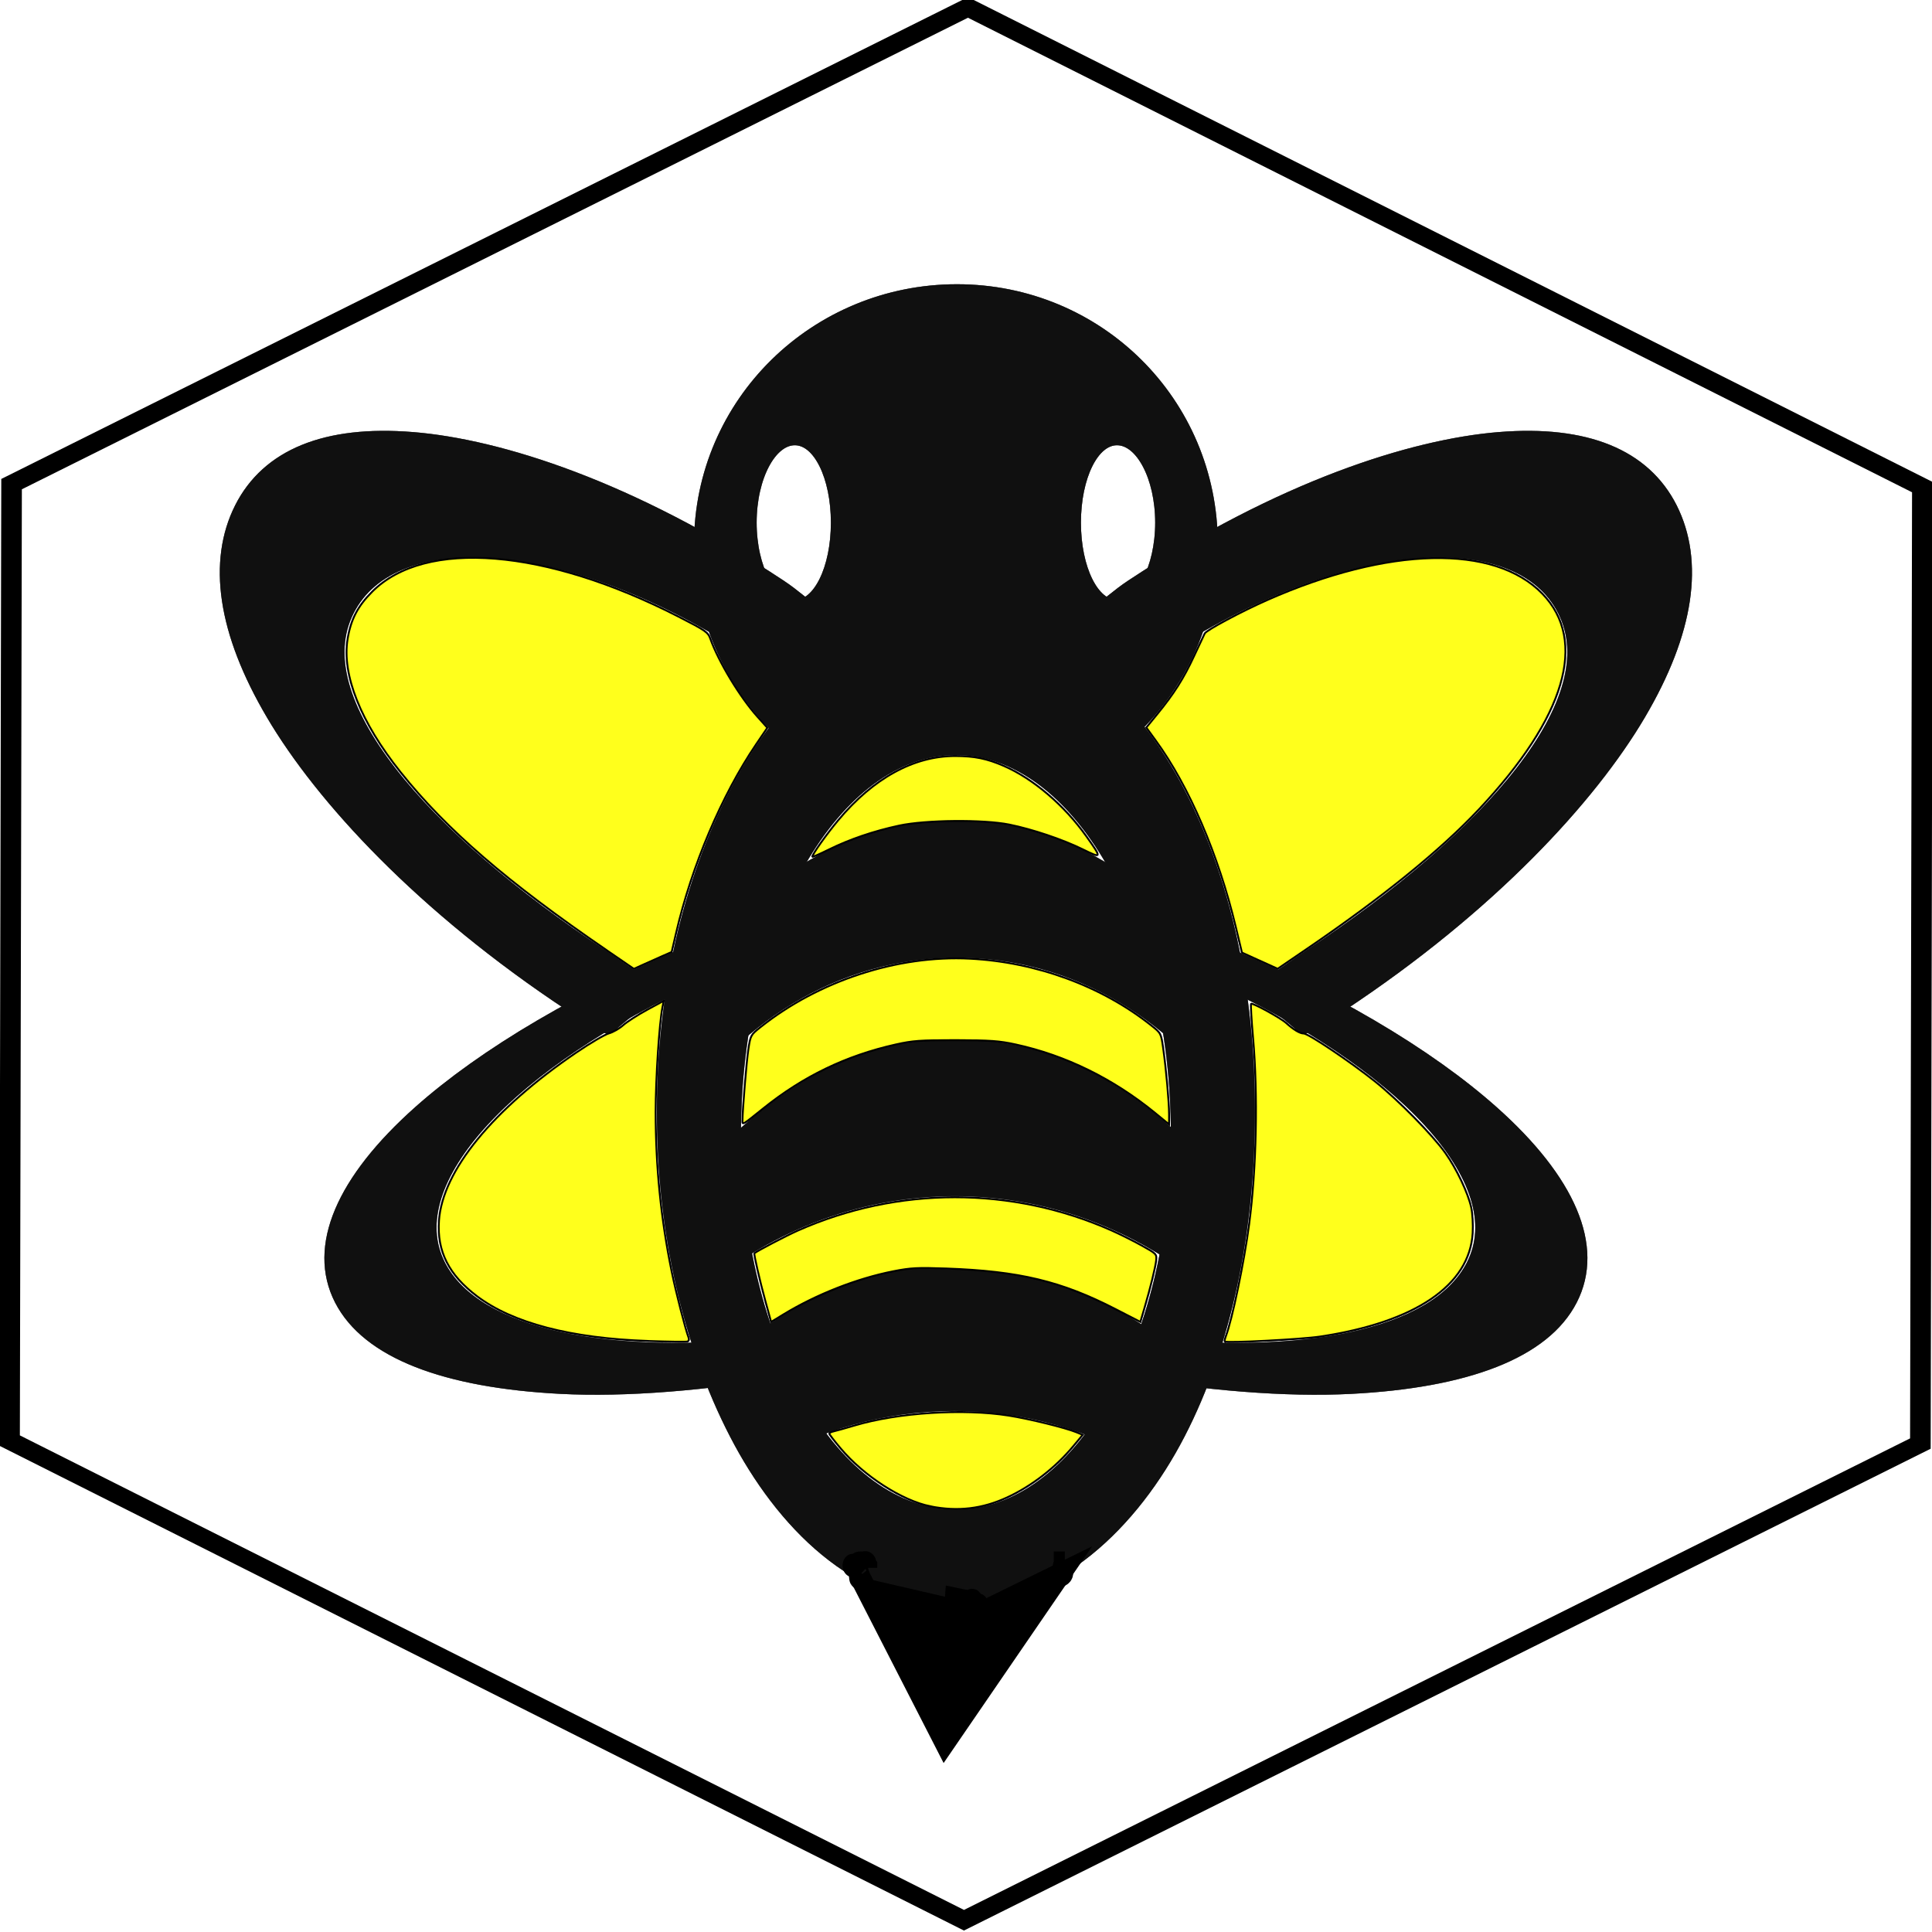
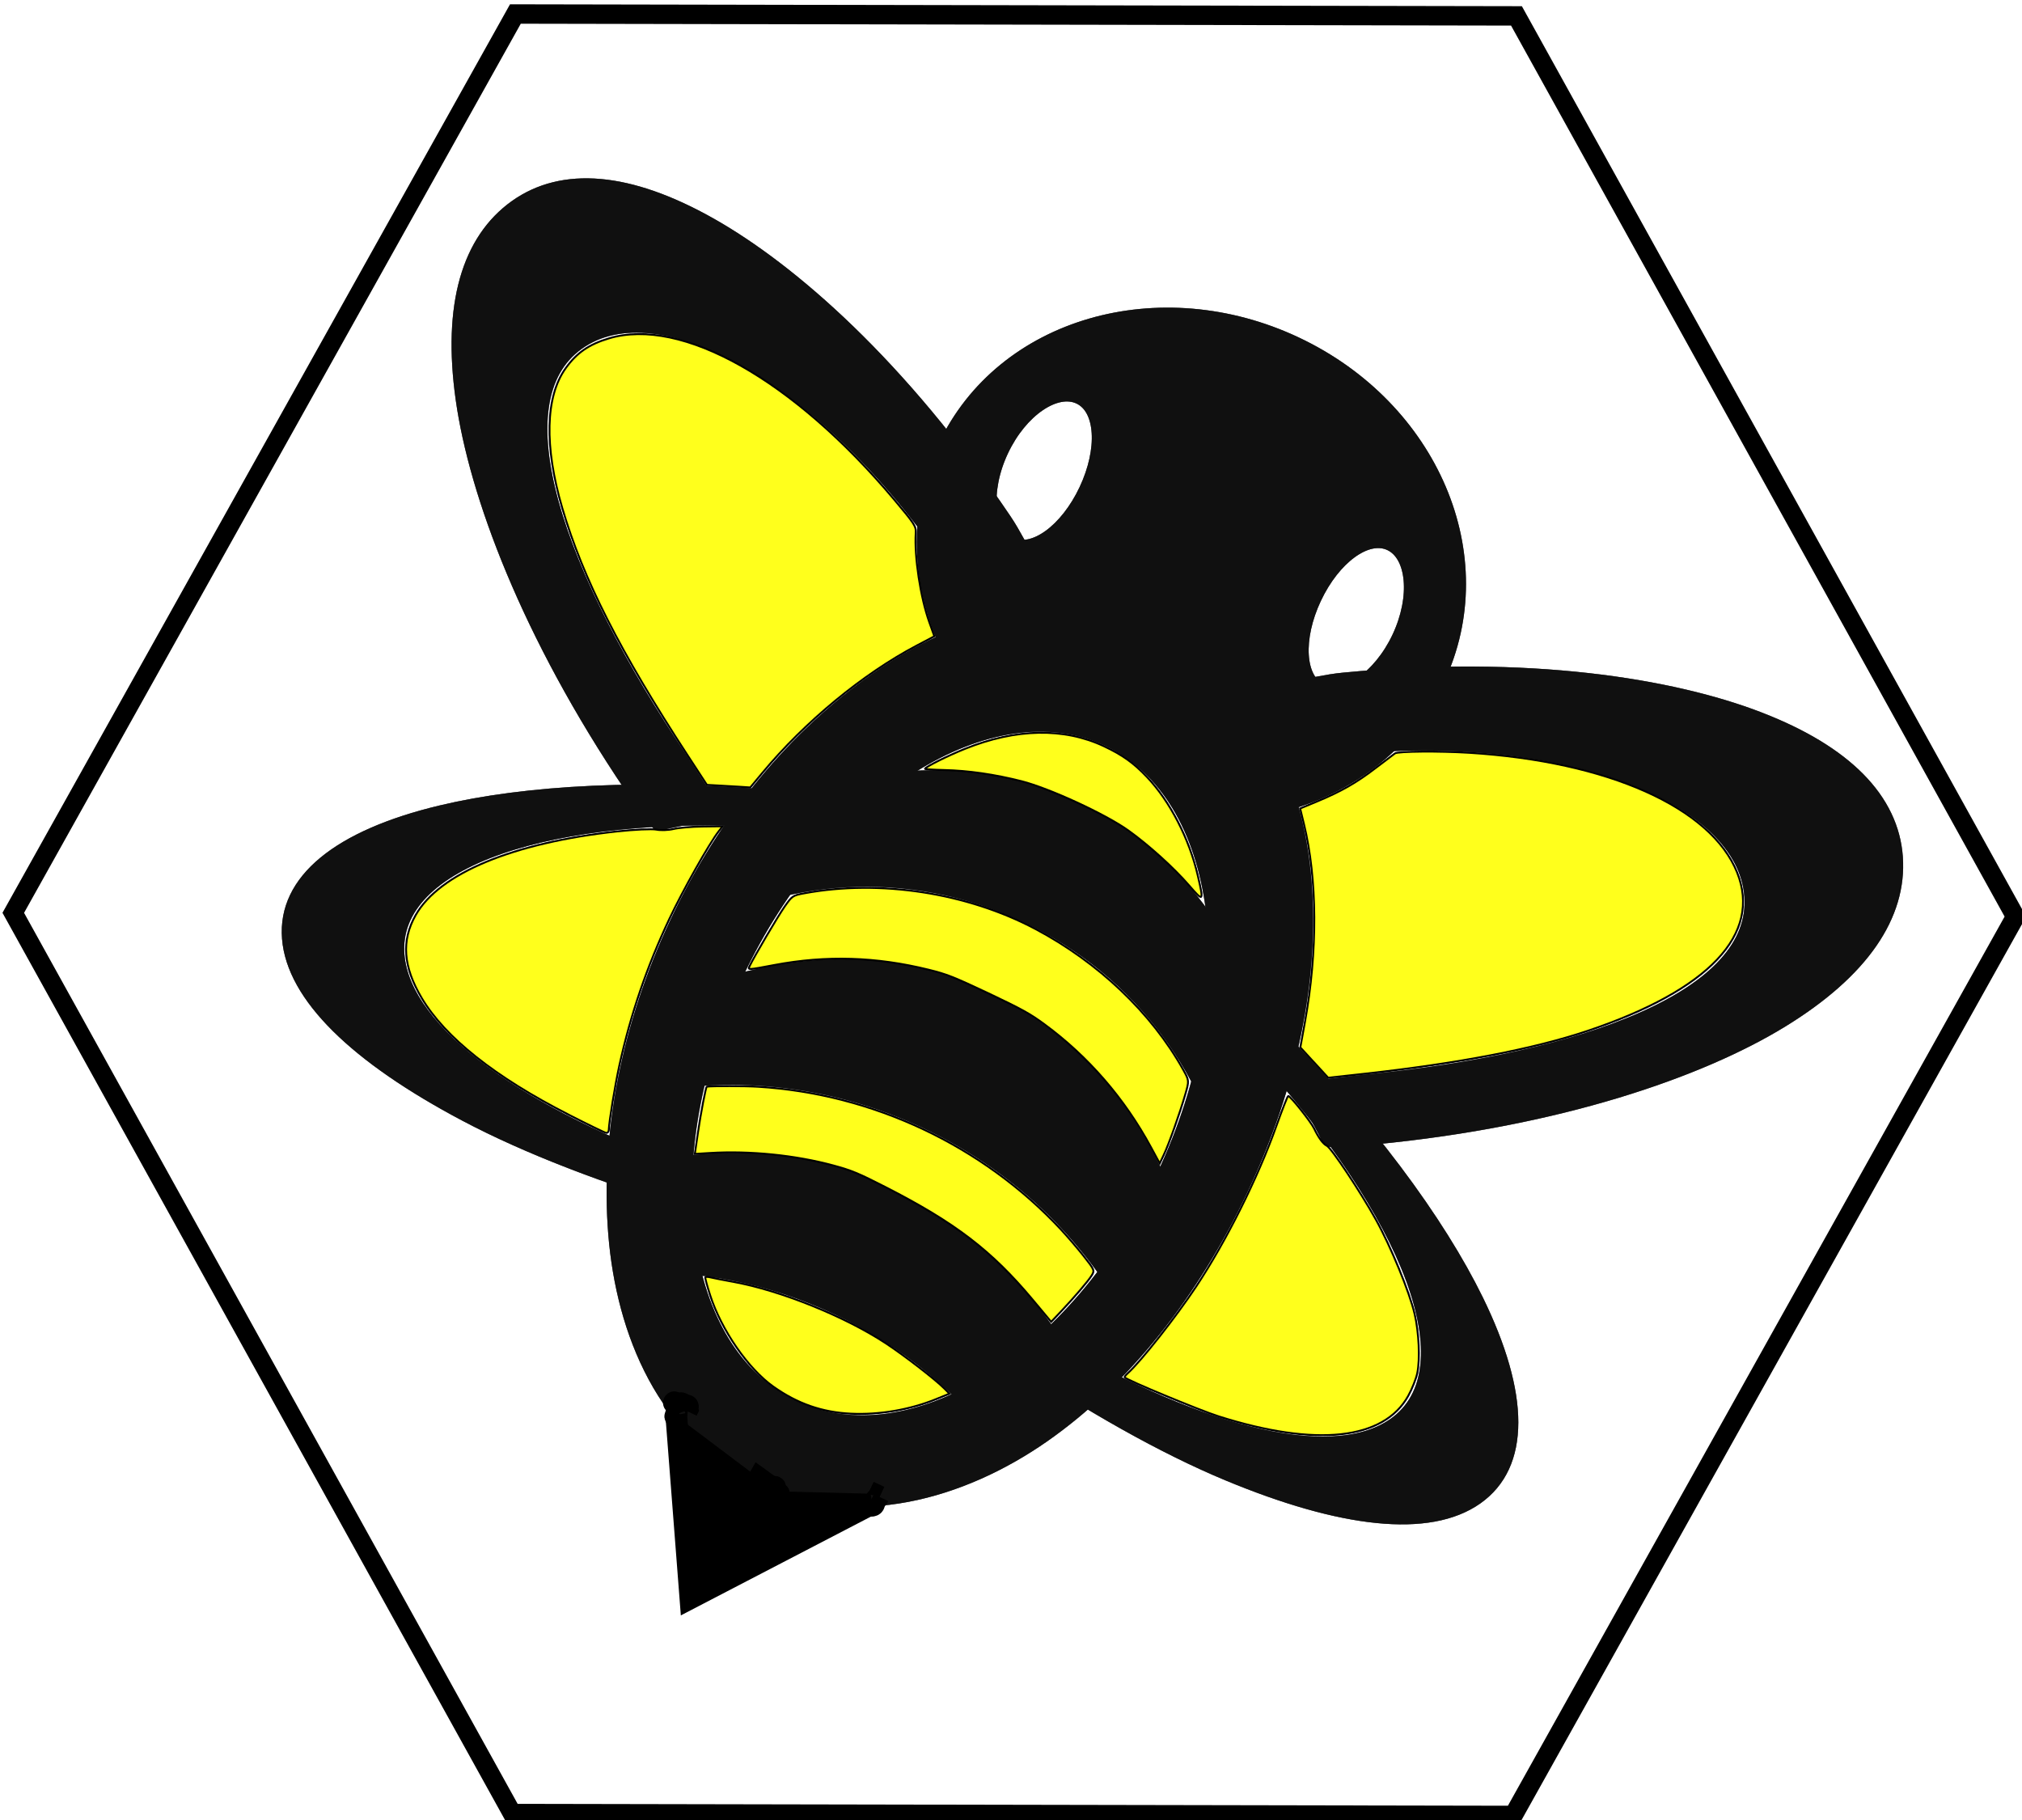
- <svg xmlns="http://www.w3.org/2000/svg" width="96" height="96" id="svg4284" version="1.1">
+ <svg xmlns="http://www.w3.org/2000/svg" width="100" height="90" id="svg4284" version="1.1">
  <defs id="defs4337" />
-   <g id="g4857" transform="matrix(0.9606389,0,0,1.107586,-1.395384,-13.39244)">
+   <g id="g4857" transform="matrix(0.9226534,0.4348536,-0.4510668,0.9570539,28.42847,-29.24462)">
    <g transform="matrix(0.2086601,0,0,0.2090186,-16.708,5.508827)" id="g4287">
      <g id="layer1">
        <g style="opacity:0.6;fill:#000000" id="g6306">
          <path style="fill:#000000;stroke:#000000;stroke-width:4.4;stroke-linejoin:round;stroke-miterlimit:4;stroke-dashoffset:0" id="path6279" d="m 323.998,166.912 c -24.276,3.4e-4 -42.798,16.349 -54.114,35.307 -11.315,18.958 -17.81,42.26 -17.81,67.897 -3.3e-4,25.638 6.494,49.619 17.81,68.576 11.316,18.957 29.838,35.307 54.114,35.307 24.276,3.4e-4 43.483,-16.349 54.799,-35.307 11.316,-18.958 17.125,-42.939 17.125,-68.576 3.4e-4,-25.638 -5.809,-48.94 -17.125,-67.897 C 367.481,183.261 348.273,166.912 323.998,166.912 z m 0,24.443 c 30.63,0 55.484,37.621 55.484,83.514 0,45.892 -24.855,82.835 -55.484,82.835 -30.63,3.3e-4 -55.484,-36.942 -55.484,-82.835 0,-45.892 24.855,-83.514 55.484,-83.514 z" stroke-miterlimit="4" />
          <path style="fill:#000000;stroke:#000000;stroke-width:3;stroke-linejoin:round;stroke-miterlimit:4;stroke-dashoffset:0" id="path5951" d="m 324.228,209.037 c -29.05,0 -54.807,15.5 -70.538,39.747 -0.856,7.604 -1.246,15.53 -1.383,23.554 15.534,-22.295 41.808,-36.803 71.921,-36.803 29.792,0 55.997,14.167 71.46,36.068 -0.139,-7.525 -0.641,-14.928 -1.383,-22.083 -15.578,-24.428 -40.899,-40.483 -70.077,-40.483 z" stroke-miterlimit="4" />
          <path style="fill:#000000;stroke:#000000;stroke-width:3;stroke-linejoin:round;stroke-miterlimit:4;stroke-dashoffset:0" id="path5956" d="m 311.845,305.428 c -18.039,2.333 -34.239,10.531 -47.77,21.599 1.656,3.253 3.056,6.968 5.028,9.969 1.679,2.554 3.864,5.067 5.866,7.476 14.318,-7.387 30.803,-11.63 48.609,-11.63 17.805,0 34.276,4.243 48.608,11.63 2.002,-2.41 4.187,-4.923 5.867,-7.476 2.042,-3.105 4.189,-6.594 5.866,-9.969 -16.398,-13.622 -37.441,-21.599 -60.341,-21.599 -4.127,0 -7.747,-0.516 -11.733,0 z" stroke-miterlimit="4" />
          <path style="fill:#000000;stroke:#000000;stroke-width:3;stroke-linejoin:round;stroke-miterlimit:4;stroke-dashoffset:0" id="path5958" d="m 323.737,255.999 c -27.456,0 -47.839,12.851 -66.289,31.415 1.049,7.702 -1.504,13.893 0.918,20.92 17.786,-13.483 40.459,-21.599 65.37,-21.599 24.911,0 47.666,8.116 65.37,21.599 2.346,-7.027 0.614,-13.218 1.603,-20.92 -18.345,-18.693 -39.352,-31.415 -66.974,-31.415 z" stroke-miterlimit="4" />
          <path style="fill:#000000;stroke:#000000;stroke-width:3;stroke-linejoin:round;stroke-miterlimit:4;stroke-dashoffset:0" id="path5883" d="m 324.259,93.999 c -35.022,0 -63.685,24.098 -63.685,54.33 0,18.519 10.76,35.079 27.144,45.016 3.326,-7.847 17.235,-13.971 34.452,-13.971 18.447,0 33.67,6.84 35.497,15.523 17.896,-9.695 29.754,-26.947 29.754,-46.568 0,-30.232 -28.141,-54.33 -63.163,-54.33 z m -40.194,31.563 c 5.932,0 10.44,8.114 10.44,18.11 -3.3e-4,9.996 -4.508,18.11 -10.44,18.11 -5.933,3.4e-4 -10.962,-8.114 -10.962,-18.11 0,-9.996 5.03,-18.11 10.962,-18.11 z m 79.867,0 c 5.932,0 10.962,8.114 10.962,18.11 0,9.996 -5.03,18.11 -10.962,18.11 -5.932,3.4e-4 -10.44,-8.114 -10.44,-18.11 0,-9.996 4.508,-18.11 10.44,-18.11 z" stroke-miterlimit="4" />
          <g style="fill:#000000" id="g6140">
            <path style="fill:#000000;stroke:#000000;stroke-width:4.971;stroke-linejoin:round;stroke-miterlimit:4;stroke-dashoffset:0" id="path6132" d="m 189.235,126.707 c 21.46,1.504 53.911,10.435 90.83,31.563 3.442,1.97 6.167,4.199 9.396,6.209 -3.556,3.01 -6.505,6.436 -9.396,9.831 -2.132,-1.333 -4.036,-2.864 -6.264,-4.139 -21.958,-12.566 -44.307,-19.727 -62.641,-21.214 -18.334,-1.487 -32.63,2.637 -38.629,12.935 -11.997,20.598 19.279,50.501 63.195,75.634 2.963,1.696 8.285,5.092 11.28,6.565 -0.412,0.462 -8.891,6.276 -9.224,6.799 -2.979,-1.616 -5.79,-2.892 -8.874,-4.657 -36.918,-21.127 -61.559,-44.422 -73.603,-62.091 -12.045,-17.669 -14.12,-32.147 -7.83,-42.946 6.29,-10.799 20.301,-15.992 41.761,-14.488 z m 69.427,131.943 c 0.259,1.012 0.323,2.06 0.522,3.105 -0.338,-0.147 -0.706,-0.368 -1.044,-0.518 0.37,-0.866 0.376,-1.628 0.522,-2.587 z" stroke-miterlimit="4" />
            <path style="fill:#000000;stroke:#000000;stroke-width:1.884;stroke-linejoin:round;stroke-miterlimit:4;stroke-dashoffset:0" id="path6134" d="m 263.414,233.442 c -0.641,2.398 -1.883,4.643 -2.368,7.096 -0.171,0.067 0.042,0.586 -0.129,0.653 -46.79,18.413 -75.005,43.906 -64.364,61.824 8.894,14.975 41.757,20.344 82.71,16.403 0.659,0.884 0.688,1.919 1.38,2.79 0.972,1.225 2.091,2.407 3.148,3.622 -21.77,3.239 -41.655,4.617 -57.749,3.9 -28.706,-1.281 -48.271,-7.592 -55.129,-19.139 -6.858,-11.548 0.465,-25.963 19.637,-40.736 15.653,-12.061 40.495,-25.243 72.864,-36.411 z" stroke-miterlimit="4" />
          </g>
          <g style="fill:#000000" id="g6144">
            <path style="fill:#000000;stroke:#000000;stroke-width:4.971;stroke-linejoin:round;stroke-miterlimit:4;stroke-dashoffset:0" d="m 458.757,126.707 c -21.46,1.504 -53.911,10.435 -90.83,31.563 -3.442,1.97 -6.167,4.199 -9.396,6.209 3.556,3.01 6.505,6.436 9.396,9.831 2.132,-1.333 4.036,-2.864 6.264,-4.139 21.958,-12.566 44.307,-19.727 62.641,-21.214 18.334,-1.487 32.63,2.637 38.629,12.935 11.997,20.598 -19.279,50.501 -63.195,75.634 -2.963,1.696 -8.285,5.092 -11.28,6.565 0.412,0.462 8.891,6.276 9.224,6.799 2.979,-1.616 5.79,-2.892 8.874,-4.657 36.918,-21.127 61.559,-44.422 73.603,-62.091 12.045,-17.669 14.12,-32.147 7.83,-42.946 -6.29,-10.799 -20.301,-15.992 -41.761,-14.488 z m -69.427,131.943 c -0.259,1.012 -0.323,2.06 -0.522,3.105 0.338,-0.147 0.706,-0.368 1.044,-0.518 -0.37,-0.866 -0.376,-1.628 -0.522,-2.587 z" id="path6146" stroke-miterlimit="4" />
            <path style="fill:#000000;stroke:#000000;stroke-width:1.884;stroke-linejoin:round;stroke-miterlimit:4;stroke-dashoffset:0" d="m 384.578,233.442 c 0.641,2.398 1.883,4.643 2.368,7.096 0.171,0.067 -0.042,0.586 0.129,0.653 46.79,18.413 75.005,43.906 64.364,61.824 -8.894,14.975 -41.757,20.344 -82.71,16.403 -0.659,0.884 -0.688,1.919 -1.38,2.79 -0.972,1.225 -2.091,2.407 -3.148,3.622 21.77,3.239 41.655,4.617 57.749,3.9 28.706,-1.281 48.271,-7.592 55.129,-19.139 6.858,-11.548 -0.465,-25.963 -19.637,-40.736 -15.653,-12.061 -40.495,-25.243 -72.864,-36.411 z" id="path6148" stroke-miterlimit="4" />
          </g>
        </g>
      </g>
      <g id="svg_1">
        <g style="opacity:0.6;fill:#000000" id="svg_2">
          <path style="fill:#000000;stroke:#000000;stroke-width:4.4;stroke-linejoin:round;stroke-miterlimit:4;stroke-dashoffset:0" d="m 323.998,166.912 c -24.276,3.4e-4 -42.798,16.349 -54.114,35.307 -11.315,18.958 -17.81,42.26 -17.81,67.897 -3.7e-4,25.638 6.494,49.619 17.81,68.576 11.316,18.957 29.838,35.307 54.114,35.307 24.276,3.4e-4 43.483,-16.349 54.799,-35.307 11.316,-18.958 17.125,-42.939 17.125,-68.576 3.4e-4,-25.638 -5.809,-48.94 -17.125,-67.897 C 367.481,183.261 348.273,166.912 323.998,166.912 z m 0,24.443 c 30.63,0 55.484,37.621 55.484,83.514 0,45.892 -24.855,82.835 -55.484,82.835 -30.63,3.3e-4 -55.484,-36.942 -55.484,-82.835 0,-45.892 24.855,-83.514 55.484,-83.514 z" stroke-miterlimit="4" id="svg_3" />
          <path style="fill:#000000;stroke:#000000;stroke-width:3;stroke-linejoin:round;stroke-miterlimit:4;stroke-dashoffset:0" d="m 324.228,209.037 c -29.05,0 -54.807,15.5 -70.538,39.747 -0.856,7.604 -1.246,15.53 -1.383,23.554 15.534,-22.295 41.808,-36.803 71.921,-36.803 29.792,0 55.997,14.167 71.46,36.068 -0.139,-7.525 -0.641,-14.928 -1.383,-22.083 -15.578,-24.428 -40.899,-40.483 -70.077,-40.483 z" stroke-miterlimit="4" id="svg_4" />
          <path style="fill:#000000;stroke:#000000;stroke-width:3;stroke-linejoin:round;stroke-miterlimit:4;stroke-dashoffset:0" d="m 311.845,305.428 c -18.039,2.333 -34.239,10.531 -47.77,21.599 1.656,3.253 3.056,6.968 5.028,9.969 1.679,2.554 3.864,5.067 5.866,7.476 14.318,-7.387 30.803,-11.63 48.609,-11.63 17.805,0 34.276,4.243 48.608,11.63 2.002,-2.41 4.187,-4.923 5.867,-7.476 2.042,-3.105 4.189,-6.594 5.866,-9.969 -16.398,-13.622 -37.441,-21.599 -60.341,-21.599 -4.127,0 -7.747,-0.516 -11.733,0 z" stroke-miterlimit="4" id="svg_5" />
          <path style="fill:#000000;stroke:#000000;stroke-width:3;stroke-linejoin:round;stroke-miterlimit:4;stroke-dashoffset:0" d="m 323.737,255.999 c -27.456,0 -47.839,12.851 -66.289,31.415 1.049,7.702 -1.504,13.893 0.918,20.92 17.786,-13.483 40.459,-21.599 65.37,-21.599 24.911,0 47.666,8.116 65.37,21.599 2.346,-7.027 0.614,-13.218 1.603,-20.92 -18.345,-18.693 -39.352,-31.415 -66.974,-31.415 z" stroke-miterlimit="4" id="svg_6" />
          <path style="fill:#000000;stroke:#000000;stroke-width:3;stroke-linejoin:round;stroke-miterlimit:4;stroke-dashoffset:0" d="m 324.259,93.999 c -35.022,0 -63.685,24.098 -63.685,54.33 0,18.519 10.76,35.079 27.144,45.016 3.326,-7.847 17.235,-13.971 34.452,-13.971 18.447,0 33.67,6.84 35.497,15.523 17.896,-9.695 29.754,-26.947 29.754,-46.568 0,-30.232 -28.141,-54.33 -63.163,-54.33 z m -40.194,31.563 c 5.932,0 10.44,8.114 10.44,18.11 -3.3e-4,9.996 -4.508,18.11 -10.44,18.11 -5.933,3.4e-4 -10.962,-8.114 -10.962,-18.11 0,-9.996 5.03,-18.11 10.962,-18.11 z m 79.867,0 c 5.932,0 10.962,8.114 10.962,18.11 0,9.996 -5.03,18.11 -10.962,18.11 -5.932,3.4e-4 -10.44,-8.114 -10.44,-18.11 0,-9.996 4.508,-18.11 10.44,-18.11 z" stroke-miterlimit="4" id="svg_7" />
          <g style="fill:#000000" id="svg_8">
            <path style="fill:#000000;stroke:#000000;stroke-width:4.971;stroke-linejoin:round;stroke-miterlimit:4;stroke-dashoffset:0" d="m 189.235,126.707 c 21.46,1.504 53.911,10.435 90.83,31.563 3.442,1.97 6.167,4.199 9.396,6.209 -3.556,3.01 -6.505,6.436 -9.396,9.831 -2.132,-1.333 -4.036,-2.864 -6.264,-4.139 -21.958,-12.566 -44.307,-19.727 -62.641,-21.214 -18.334,-1.487 -32.63,2.637 -38.629,12.935 -11.997,20.598 19.279,50.501 63.195,75.634 2.963,1.696 8.285,5.092 11.28,6.565 -0.412,0.462 -8.891,6.276 -9.224,6.799 -2.979,-1.616 -5.79,-2.892 -8.874,-4.657 -36.918,-21.127 -61.559,-44.422 -73.603,-62.091 -12.045,-17.669 -14.12,-32.147 -7.83,-42.946 6.29,-10.799 20.301,-15.992 41.761,-14.488 z m 69.427,131.943 c 0.259,1.012 0.323,2.06 0.522,3.105 -0.338,-0.147 -0.706,-0.368 -1.044,-0.518 0.37,-0.866 0.376,-1.628 0.522,-2.587 z" stroke-miterlimit="4" id="svg_9" />
            <path style="fill:#000000;stroke:#000000;stroke-width:1.884;stroke-linejoin:round;stroke-miterlimit:4;stroke-dashoffset:0" d="m 263.414,233.442 c -0.641,2.398 -1.883,4.643 -2.368,7.096 -0.171,0.067 0.042,0.586 -0.129,0.653 -46.79,18.413 -75.005,43.906 -64.364,61.824 8.894,14.975 41.757,20.344 82.71,16.403 0.659,0.884 0.688,1.919 1.38,2.79 0.972,1.225 2.091,2.407 3.148,3.622 -21.77,3.239 -41.655,4.617 -57.749,3.9 -28.706,-1.281 -48.271,-7.592 -55.129,-19.139 -6.858,-11.548 0.465,-25.963 19.637,-40.736 15.653,-12.061 40.495,-25.243 72.864,-36.411 z" stroke-miterlimit="4" id="svg_10" />
          </g>
          <g style="fill:#000000" id="svg_11">
            <path style="fill:#000000;stroke:#000000;stroke-width:4.971;stroke-linejoin:round;stroke-miterlimit:4;stroke-dashoffset:0" d="m 458.757,126.707 c -21.46,1.504 -53.911,10.435 -90.83,31.563 -3.442,1.97 -6.167,4.199 -9.396,6.209 3.556,3.01 6.505,6.436 9.396,9.831 2.132,-1.333 4.036,-2.864 6.264,-4.139 21.958,-12.566 44.307,-19.727 62.641,-21.214 18.334,-1.487 32.63,2.637 38.629,12.935 11.997,20.598 -19.279,50.501 -63.195,75.634 -2.963,1.696 -8.285,5.092 -11.28,6.565 0.412,0.462 8.891,6.276 9.224,6.799 2.979,-1.616 5.79,-2.892 8.874,-4.657 36.918,-21.127 61.559,-44.422 73.603,-62.091 12.044,-17.669 14.12,-32.147 7.83,-42.946 -6.29,-10.799 -20.301,-15.992 -41.761,-14.488 z m -69.427,131.943 c -0.259,1.012 -0.323,2.06 -0.522,3.105 0.338,-0.147 0.706,-0.368 1.044,-0.518 -0.37,-0.866 -0.376,-1.628 -0.522,-2.587 z" stroke-miterlimit="4" id="svg_12" />
            <path style="fill:#000000;stroke:#000000;stroke-width:1.884;stroke-linejoin:round;stroke-miterlimit:4;stroke-dashoffset:0" d="m 384.578,233.442 c 0.641,2.398 1.883,4.643 2.368,7.096 0.171,0.067 -0.042,0.586 0.129,0.653 46.79,18.413 75.005,43.906 64.364,61.824 -8.894,14.975 -41.757,20.344 -82.71,16.403 -0.659,0.884 -0.688,1.919 -1.38,2.79 -0.972,1.225 -2.091,2.407 -3.148,3.622 21.77,3.239 41.655,4.617 57.749,3.9 28.706,-1.281 48.271,-7.592 55.129,-19.139 6.858,-11.548 -0.465,-25.963 -19.637,-40.736 -15.653,-12.061 -40.495,-25.243 -72.864,-36.411 z" stroke-miterlimit="4" id="svg_13" />
          </g>
        </g>
      </g>
      <path style="fill:#000000;stroke:#000000;stroke-width:5" d="m 300.25,370 21,35.5 28.5,-36 -26.5,11.25 0.5,-6 2.75,0.5" id="svg_14" />
      <path style="fill:none;stroke:#000000;stroke-width:5" id="svg_15" d="m 324,375.25 c 0.25,0 0.5,0 0.75,0 0.25,0 0.5,0 0.75,0 0.5,0 1,0 1.5,0 0.5,0 0.75,0 1,0 0.25,0 0.25,-0.25 0,-0.25 -0.25,0 -0.25,0.25 -0.5,0.25 -0.25,0 -0.5,0 -0.75,0 -0.25,0 -0.573,0.073 -0.75,0.25 -0.177,0.177 -0.323,0.073 -0.5,0.25 -0.177,0.177 -0.427,0.323 -0.25,0.5 0.177,0.177 0.5,0 0.75,0 0.25,0 0.573,0.177 0.75,0 0.177,-0.177 0.25,-0.25 0.5,-0.25 0.5,0 0.75,0 1.25,0 0.25,0 0.5,0 0.75,0 0.25,0 0.5,0 0.25,0 -0.25,0 -0.538,-0.191 -1,0 -0.327,0.135 -0.5,0.25 -0.75,0.25 -0.25,0 -0.5,0 -0.75,0 -0.25,0 -0.5,0 -0.75,0 -0.25,0 -0.5,0 -0.25,0 0.25,0 0.323,0.073 0.5,0.25 0.177,0.177 0.25,0.25 0.25,0.5 0,0.25 0,0.5 0.25,0.5 0.25,0 0.5,0 0.5,0.25 l 0.25,0 0.25,0" />
      <path style="fill:none;stroke:#000000;stroke-width:5" id="svg_16" d="m 300.5,370.25 c -0.25,0 -0.5,0 -0.5,-0.25 0,-0.25 0,-0.5 0,-0.75 0,-0.25 -0.25,-0.25 -0.25,-0.5 0,-0.25 0,-0.5 0,-0.75 0,-0.25 0,-0.5 0,-0.75 0,-0.25 0.25,-0.25 0.5,-0.25 0.25,0 0.5,0 0.75,0 0.25,0 0.573,-0.177 0.75,0 0.177,0.177 0,0.5 0.25,0.75 l 0,0.25 0.25,0" />
      <path style="fill:none;stroke:#000000;stroke-width:5" id="svg_17" d="m 349.5,369.75 c 0.25,0 0.25,-0.25 0.5,-0.25 0.25,0 0.323,-0.073 0.5,-0.25 0.177,-0.177 0,-0.5 0,-0.75 0,-0.25 0,-0.5 0,-0.75 0,-0.25 0.25,-0.25 0.25,-0.5 l 0,-0.25 0.25,0" />
      <path style="fill:none;stroke:#000000;stroke-width:5" id="svg_18" d="m 299,367.75 c -0.25,0 -0.25,-0.25 -0.5,-0.25 -0.25,0 0,0 0.25,0 0.25,0 0.5,0 0.75,0 l 0.25,0 0.25,0 0,0.25" />
      <g id="svg_19">
        <g style="opacity:0.6;fill:#000000" id="svg_20">
          <path style="fill:#000000;stroke:#000000;stroke-width:4.4;stroke-linejoin:round;stroke-miterlimit:4;stroke-dashoffset:0" d="m 323.998,166.912 c -24.276,3.4e-4 -42.798,16.349 -54.114,35.307 -11.315,18.958 -17.81,42.26 -17.81,67.897 -3.7e-4,25.638 6.494,49.619 17.81,68.576 11.316,18.957 29.838,35.307 54.114,35.307 24.276,3.4e-4 43.483,-16.349 54.799,-35.307 11.316,-18.958 17.125,-42.939 17.125,-68.576 3.4e-4,-25.638 -5.809,-48.94 -17.125,-67.897 C 367.481,183.261 348.273,166.912 323.998,166.912 z m 0,24.443 c 30.63,0 55.484,37.621 55.484,83.514 0,45.892 -24.855,82.835 -55.484,82.835 -30.63,3.3e-4 -55.484,-36.942 -55.484,-82.835 0,-45.892 24.855,-83.514 55.484,-83.514 z" stroke-miterlimit="4" id="svg_21" />
          <path style="fill:#000000;stroke:#000000;stroke-width:3;stroke-linejoin:round;stroke-miterlimit:4;stroke-dashoffset:0" d="m 324.228,209.037 c -29.05,0 -54.807,15.5 -70.538,39.747 -0.856,7.604 -1.246,15.53 -1.383,23.554 15.534,-22.295 41.808,-36.803 71.921,-36.803 29.792,0 55.997,14.167 71.46,36.068 -0.139,-7.525 -0.641,-14.928 -1.383,-22.083 -15.578,-24.428 -40.899,-40.483 -70.077,-40.483 z" stroke-miterlimit="4" id="svg_22" />
          <path style="fill:#000000;stroke:#000000;stroke-width:3;stroke-linejoin:round;stroke-miterlimit:4;stroke-dashoffset:0" d="m 311.845,305.428 c -18.039,2.333 -34.239,10.531 -47.77,21.599 1.656,3.253 3.056,6.968 5.028,9.969 1.679,2.554 3.864,5.067 5.866,7.476 14.318,-7.387 30.803,-11.63 48.609,-11.63 17.805,0 34.276,4.243 48.608,11.63 2.002,-2.41 4.187,-4.923 5.867,-7.476 2.042,-3.105 4.189,-6.594 5.866,-9.969 -16.398,-13.622 -37.441,-21.599 -60.341,-21.599 -4.127,0 -7.747,-0.516 -11.733,0 z" stroke-miterlimit="4" id="svg_23" />
          <path style="fill:#000000;stroke:#000000;stroke-width:3;stroke-linejoin:round;stroke-miterlimit:4;stroke-dashoffset:0" d="m 323.737,255.999 c -27.456,0 -47.839,12.851 -66.289,31.415 1.049,7.702 -1.504,13.893 0.918,20.92 17.786,-13.483 40.459,-21.599 65.37,-21.599 24.911,0 47.666,8.116 65.37,21.599 2.346,-7.027 0.614,-13.218 1.603,-20.92 -18.345,-18.693 -39.352,-31.415 -66.974,-31.415 z" stroke-miterlimit="4" id="svg_24" />
          <path style="fill:#000000;stroke:#000000;stroke-width:3;stroke-linejoin:round;stroke-miterlimit:4;stroke-dashoffset:0" d="m 324.259,93.999 c -35.022,0 -63.685,24.098 -63.685,54.33 0,18.519 10.76,35.079 27.144,45.016 3.326,-7.847 17.235,-13.971 34.452,-13.971 18.447,0 33.67,6.84 35.497,15.523 17.896,-9.695 29.754,-26.947 29.754,-46.568 0,-30.232 -28.141,-54.33 -63.163,-54.33 z m -40.194,31.563 c 5.932,0 10.44,8.114 10.44,18.11 -3.3e-4,9.996 -4.508,18.11 -10.44,18.11 -5.933,3.4e-4 -10.962,-8.114 -10.962,-18.11 0,-9.996 5.03,-18.11 10.962,-18.11 z m 79.867,0 c 5.932,0 10.962,8.114 10.962,18.11 0,9.996 -5.03,18.11 -10.962,18.11 -5.932,3.4e-4 -10.44,-8.114 -10.44,-18.11 0,-9.996 4.508,-18.11 10.44,-18.11 z" stroke-miterlimit="4" id="svg_25" />
          <g style="fill:#000000" id="svg_26">
            <path style="fill:#000000;stroke:#000000;stroke-width:4.971;stroke-linejoin:round;stroke-miterlimit:4;stroke-dashoffset:0" d="m 189.235,126.707 c 21.46,1.504 53.911,10.435 90.83,31.563 3.442,1.97 6.167,4.199 9.396,6.209 -3.556,3.01 -6.505,6.436 -9.396,9.831 -2.132,-1.333 -4.036,-2.864 -6.264,-4.139 -21.958,-12.566 -44.307,-19.727 -62.641,-21.214 -18.334,-1.487 -32.63,2.637 -38.629,12.935 -11.997,20.598 19.279,50.501 63.195,75.634 2.963,1.696 8.285,5.092 11.28,6.565 -0.412,0.462 -8.891,6.276 -9.224,6.799 -2.979,-1.616 -5.79,-2.892 -8.874,-4.657 -36.918,-21.127 -61.559,-44.422 -73.603,-62.091 -12.045,-17.669 -14.12,-32.147 -7.83,-42.946 6.29,-10.799 20.301,-15.992 41.761,-14.488 z m 69.427,131.943 c 0.259,1.012 0.323,2.06 0.522,3.105 -0.338,-0.147 -0.706,-0.368 -1.044,-0.518 0.37,-0.866 0.376,-1.628 0.522,-2.587 z" stroke-miterlimit="4" id="svg_27" />
            <path style="fill:#000000;stroke:#000000;stroke-width:1.884;stroke-linejoin:round;stroke-miterlimit:4;stroke-dashoffset:0" d="m 263.414,233.442 c -0.641,2.398 -1.883,4.643 -2.368,7.096 -0.171,0.067 0.042,0.586 -0.129,0.653 -46.79,18.413 -75.005,43.906 -64.364,61.824 8.894,14.975 41.757,20.344 82.71,16.403 0.659,0.884 0.688,1.919 1.38,2.79 0.972,1.225 2.091,2.407 3.148,3.622 -21.77,3.239 -41.655,4.617 -57.749,3.9 -28.706,-1.281 -48.271,-7.592 -55.129,-19.139 -6.858,-11.548 0.465,-25.963 19.637,-40.736 15.653,-12.061 40.495,-25.243 72.864,-36.411 z" stroke-miterlimit="4" id="svg_28" />
          </g>
          <g style="fill:#000000" id="svg_29">
            <path style="fill:#000000;stroke:#000000;stroke-width:4.971;stroke-linejoin:round;stroke-miterlimit:4;stroke-dashoffset:0" d="m 458.757,126.707 c -21.46,1.504 -53.911,10.435 -90.83,31.563 -3.442,1.97 -6.167,4.199 -9.396,6.209 3.556,3.01 6.505,6.436 9.396,9.831 2.132,-1.333 4.036,-2.864 6.264,-4.139 21.958,-12.566 44.307,-19.727 62.641,-21.214 18.334,-1.487 32.63,2.637 38.629,12.935 11.997,20.598 -19.279,50.501 -63.195,75.634 -2.963,1.696 -8.285,5.092 -11.28,6.565 0.412,0.462 8.891,6.276 9.224,6.799 2.979,-1.616 5.79,-2.892 8.874,-4.657 36.918,-21.127 61.559,-44.422 73.603,-62.091 12.044,-17.669 14.12,-32.147 7.83,-42.946 -6.29,-10.799 -20.301,-15.992 -41.761,-14.488 z m -69.427,131.943 c -0.259,1.012 -0.323,2.06 -0.522,3.105 0.338,-0.147 0.706,-0.368 1.044,-0.518 -0.37,-0.866 -0.376,-1.628 -0.522,-2.587 z" stroke-miterlimit="4" id="svg_30" />
            <path style="fill:#000000;stroke:#000000;stroke-width:1.884;stroke-linejoin:round;stroke-miterlimit:4;stroke-dashoffset:0" d="m 384.578,233.442 c 0.641,2.398 1.883,4.643 2.368,7.096 0.171,0.067 -0.042,0.586 0.129,0.653 46.79,18.413 75.005,43.906 64.364,61.824 -8.894,14.975 -41.757,20.344 -82.71,16.403 -0.659,0.884 -0.688,1.919 -1.38,2.79 -0.972,1.225 -2.091,2.407 -3.148,3.622 21.77,3.239 41.655,4.617 57.749,3.9 28.706,-1.281 48.271,-7.592 55.129,-19.139 6.858,-11.548 -0.465,-25.963 -19.637,-40.736 -15.653,-12.061 -40.495,-25.243 -72.864,-36.411 z" stroke-miterlimit="4" id="svg_31" />
          </g>
        </g>
      </g>
    </g>
  </g>
-   <path style="fill:#606060;fill-opacity:0;fill-rule:evenodd;stroke:#000000;stroke-width:1;stroke-linecap:butt;stroke-linejoin:miter;stroke-opacity:1;stroke-miterlimit:4;stroke-dasharray:none" id="path4855" d="M 46.567,27.259 0.149,53.945 -46.172,27.089 -46.074,-26.453 0.344,-53.14 46.664,-26.284 z" transform="matrix(1.023812,0,0,0.8875814,47.74627,47.53479)" />
-   <path style="fill:#ffff00;fill-opacity:0.889;fill-rule:evenodd;stroke:#000000;stroke-width:0.094;stroke-linejoin:miter;stroke-miterlimit:4;stroke-opacity:1;stroke-dasharray:none" d="m 36.892,55.699 c 0.003,-0.552 0.205,-2.997 0.296,-3.579 0.105,-0.672 0.119,-0.699 0.585,-1.07 2.905,-2.314 6.825,-3.598 10.422,-3.414 3.307,0.169 6.559,1.367 9.016,3.322 0.476,0.379 0.481,0.387 0.585,1.116 0.145,1.01 0.295,2.68 0.295,3.29 l 0,0.506 -0.69,-0.564 c -2.088,-1.707 -4.446,-2.865 -6.93,-3.406 -0.826,-0.18 -1.251,-0.21 -2.98,-0.213 -1.775,-0.003 -2.133,0.023 -2.987,0.214 -2.47,0.553 -4.599,1.582 -6.592,3.186 -1.013,0.816 -1.022,0.821 -1.02,0.612 z" id="path7279" />
-   <path style="fill:#ffff00;fill-opacity:0.889;fill-rule:evenodd;stroke:#000000;stroke-width:0.094;stroke-linejoin:miter;stroke-miterlimit:4;stroke-opacity:1;stroke-dasharray:none" d="m 40.362,42.573 c 0,-0.124 0.7,-1.111 1.29,-1.818 1.741,-2.086 3.75,-3.189 5.807,-3.189 0.959,0 1.579,0.126 2.424,0.493 1.452,0.63 3.007,1.957 4.1,3.499 0.778,1.097 0.773,1.114 -0.185,0.643 -0.992,-0.488 -2.501,-0.996 -3.648,-1.228 -1.281,-0.259 -4.153,-0.233 -5.473,0.051 -1.264,0.272 -2.46,0.679 -3.494,1.19 -0.451,0.223 -0.821,0.385 -0.821,0.36 z" id="path7281" />
-   <path style="fill:#ffff00;fill-opacity:0.889;fill-rule:evenodd;stroke:#000000;stroke-width:0.094;stroke-linejoin:miter;stroke-miterlimit:4;stroke-opacity:1;stroke-dasharray:none" d="m 38.028,64.641 c -0.269,-0.978 -0.582,-2.34 -0.544,-2.368 0.202,-0.15 1.588,-0.873 2.16,-1.127 4.97,-2.204 10.627,-2.206 15.587,-0.006 0.413,0.183 1.088,0.52 1.501,0.75 0.726,0.403 0.749,0.427 0.719,0.728 -0.036,0.348 -0.291,1.386 -0.589,2.398 l -0.197,0.669 -1.233,-0.635 c -2.691,-1.386 -4.785,-1.889 -8.409,-2.018 -1.438,-0.051 -1.765,-0.034 -2.636,0.137 -1.798,0.353 -3.82,1.146 -5.447,2.137 l -0.625,0.38 -0.287,-1.044 0,0 z" id="path7283" />
-   <path style="fill:#ffff00;fill-opacity:0.889;fill-rule:evenodd;stroke:#000000;stroke-width:0.094;stroke-linejoin:miter;stroke-miterlimit:4;stroke-opacity:1;stroke-dasharray:none" d="m 46.237,74.849 c -1.413,-0.281 -3.311,-1.504 -4.471,-2.883 -0.308,-0.366 -0.56,-0.694 -0.56,-0.73 0,-0.036 0.095,-0.086 0.211,-0.111 0.116,-0.025 0.591,-0.159 1.055,-0.296 2.158,-0.64 5.378,-0.847 7.645,-0.49 1.019,0.16 2.817,0.602 3.369,0.828 l 0.315,0.129 -0.47,0.565 c -0.888,1.067 -2.069,1.983 -3.277,2.541 -1.244,0.575 -2.462,0.718 -3.819,0.448 l 0,0 z" id="path7285" />
-   <path style="fill:#ffff00;fill-opacity:0.889;fill-rule:evenodd;stroke:#000000;stroke-width:0.094;stroke-linejoin:miter;stroke-miterlimit:4;stroke-opacity:1;stroke-dasharray:none" d="m 60.857,66.659 c -0.018,-0.018 0.007,-0.138 0.055,-0.265 0.316,-0.83 0.91,-3.69 1.157,-5.565 0.367,-2.785 0.443,-6.435 0.193,-9.276 -0.079,-0.897 -0.123,-1.651 -0.098,-1.676 0.065,-0.065 1.465,0.701 1.744,0.954 0.367,0.334 0.683,0.523 0.871,0.523 0.232,0 2.318,1.402 3.538,2.377 1.156,0.924 2.858,2.655 3.503,3.562 0.552,0.776 1.128,1.988 1.284,2.705 0.065,0.296 0.097,0.854 0.073,1.266 -0.152,2.606 -2.857,4.443 -7.581,5.149 -0.948,0.142 -4.652,0.333 -4.739,0.245 l 0,0 z" id="path7287" />
-   <path style="fill:#ffff00;fill-opacity:0.889;fill-rule:evenodd;stroke:#000000;stroke-width:0.094;stroke-linejoin:miter;stroke-miterlimit:4;stroke-opacity:1;stroke-dasharray:none" d="m 62.598,47.737 -0.887,-0.404 -0.307,-1.277 c -0.865,-3.601 -2.314,-6.975 -3.981,-9.266 l -0.464,-0.639 0.553,-0.677 c 0.826,-1.011 1.302,-1.762 1.817,-2.869 0.255,-0.548 0.495,-1.056 0.532,-1.128 0.087,-0.166 1.819,-1.092 3.109,-1.662 6.024,-2.662 11.277,-2.784 13.667,-0.316 2.271,2.345 1.154,6.14 -3.16,10.729 -1.908,2.029 -4.795,4.37 -8.537,6.92 l -1.454,0.991 -0.887,-0.404 0,0 z" id="path7289" />
-   <path style="fill:#ffff00;fill-opacity:0.889;fill-rule:evenodd;stroke:#000000;stroke-width:0.094;stroke-linejoin:miter;stroke-miterlimit:4;stroke-opacity:1;stroke-dasharray:none" d="m 30.137,47.209 c -4.952,-3.39 -7.945,-5.977 -10.238,-8.847 -1.982,-2.481 -2.92,-4.841 -2.627,-6.612 0.161,-0.975 0.503,-1.632 1.226,-2.354 2.628,-2.628 8.607,-2.14 15.211,1.242 1.355,0.694 1.47,0.773 1.584,1.094 0.411,1.151 1.476,2.914 2.351,3.889 l 0.485,0.541 -0.555,0.819 c -1.707,2.518 -3.202,6.039 -3.977,9.37 l -0.222,0.953 -0.423,0.185 c -0.232,0.102 -0.655,0.29 -0.939,0.419 l -0.516,0.234 -1.36,-0.931 0,0 z" id="path7291" />
-   <path style="fill:#ffff00;fill-opacity:0.889;fill-rule:evenodd;stroke:#000000;stroke-width:0.094;stroke-linejoin:miter;stroke-miterlimit:4;stroke-opacity:1;stroke-dasharray:none" d="m 32.201,66.632 c -3.835,-0.133 -6.724,-0.888 -8.491,-2.218 -1.409,-1.061 -2.003,-2.235 -1.898,-3.756 0.17,-2.474 2.666,-5.531 6.819,-8.355 0.694,-0.472 1.424,-0.901 1.624,-0.955 0.199,-0.054 0.518,-0.236 0.709,-0.406 0.191,-0.17 0.723,-0.512 1.182,-0.761 l 0.836,-0.452 -0.065,0.321 c -0.157,0.778 -0.339,3.566 -0.339,5.199 0,2.707 0.261,5.308 0.796,7.927 0.212,1.036 0.682,2.871 0.844,3.295 0.033,0.087 0.006,0.168 -0.064,0.189 -0.067,0.021 -0.946,0.009 -1.952,-0.026 l 0,0 z" id="path7293" />
+   <path style="fill:#606060;fill-opacity:0;fill-rule:evenodd;stroke:#000000;stroke-width:1;stroke-linecap:butt;stroke-linejoin:miter;stroke-miterlimit:4;stroke-opacity:1;stroke-dasharray:none" id="path4855" d="M 46.567,27.259 0.149,53.945 -46.172,27.089 -46.074,-26.453 0.344,-53.14 46.664,-26.284 z" transform="matrix(0,-0.9595655,0.9246604,0,49.79293,45.46976)" />
+   <path style="fill:#ffff00;fill-opacity:0.889;fill-rule:evenodd;stroke:#000000;stroke-width:0.094;stroke-linejoin:miter;stroke-miterlimit:4;stroke-opacity:1;stroke-dasharray:none" d="m 37.064,47.788 c 0.227,-0.475 1.418,-2.497 1.742,-2.959 0.374,-0.533 0.399,-0.55 0.998,-0.66 3.732,-0.685 8.021,-0.02 11.4,1.768 3.107,1.644 5.742,4.15 7.307,6.952 0.303,0.543 0.304,0.552 0.108,1.23 -0.272,0.938 -0.808,2.449 -1.057,2.976 l -0.206,0.437 -0.433,-0.8 c -1.311,-2.42 -3.103,-4.488 -5.269,-6.08 -0.72,-0.529 -1.115,-0.748 -2.775,-1.533 -1.703,-0.806 -2.058,-0.946 -2.956,-1.167 -2.598,-0.64 -5.061,-0.715 -7.629,-0.231 -1.306,0.246 -1.315,0.247 -1.229,0.067 z" id="path7279" />
+   <path style="fill:#ffff00;fill-opacity:0.889;fill-rule:evenodd;stroke:#000000;stroke-width:0.094;stroke-linejoin:miter;stroke-miterlimit:4;stroke-opacity:1;stroke-dasharray:none" d="m 45.743,38.017 c 0.051,-0.107 1.125,-0.643 1.98,-0.987 2.522,-1.015 4.9,-1.059 6.877,-0.127 0.921,0.434 1.465,0.824 2.127,1.523 1.138,1.202 2.091,3.053 2.513,4.879 0.3,1.3 0.289,1.312 -0.439,0.472 -0.754,-0.871 -1.996,-1.992 -3.004,-2.713 -1.125,-0.804 -3.894,-2.081 -5.278,-2.433 -1.324,-0.337 -2.639,-0.527 -3.841,-0.553 -0.524,-0.012 -0.945,-0.039 -0.935,-0.06 z" id="path7281" />
+   <path style="fill:#ffff00;fill-opacity:0.889;fill-rule:evenodd;stroke:#000000;stroke-width:0.094;stroke-linejoin:miter;stroke-miterlimit:4;stroke-opacity:1;stroke-dasharray:none" d="m 34.514,56.029 c 0.14,-0.966 0.394,-2.285 0.441,-2.293 0.255,-0.038 1.881,-0.036 2.533,0.004 5.671,0.345 11.106,2.904 14.973,7.05 0.322,0.345 0.833,0.942 1.136,1.327 0.533,0.677 0.546,0.708 0.394,0.954 -0.176,0.284 -0.843,1.066 -1.542,1.806 l -0.462,0.488 -0.925,-1.107 C 49.042,61.844 47.236,60.462 43.808,58.71 42.448,58.015 42.126,57.881 41.221,57.635 39.349,57.126 37.085,56.896 35.119,57.016 l -0.755,0.046 0.15,-1.032 0,0 z" id="path7283" />
+   <path style="fill:#ffff00;fill-opacity:0.889;fill-rule:evenodd;stroke:#000000;stroke-width:0.094;stroke-linejoin:miter;stroke-miterlimit:4;stroke-opacity:1;stroke-dasharray:none" d="m 38.241,68.566 c -1.243,-0.882 -2.567,-2.799 -3.12,-4.515 -0.147,-0.455 -0.255,-0.853 -0.24,-0.885 0.015,-0.031 0.126,-0.031 0.248,-5.79e-4 0.122,0.031 0.632,0.131 1.134,0.222 2.334,0.424 5.511,1.703 7.543,3.038 0.913,0.6 2.46,1.795 2.899,2.24 l 0.251,0.254 -0.682,0.276 c -1.287,0.52 -2.795,0.777 -4.182,0.712 -1.429,-0.066 -2.657,-0.494 -3.85,-1.341 l 0,0 z" id="path7285" />
+   <path style="fill:#ffff00;fill-opacity:0.889;fill-rule:evenodd;stroke:#000000;stroke-width:0.094;stroke-linejoin:miter;stroke-miterlimit:4;stroke-opacity:1;stroke-dasharray:none" d="m 55.618,68.107 c -0.01,-0.024 0.063,-0.116 0.161,-0.204 0.641,-0.575 2.377,-2.776 3.378,-4.284 1.487,-2.241 3.046,-5.36 3.963,-7.928 0.289,-0.811 0.554,-1.482 0.588,-1.493 0.089,-0.027 1.121,1.268 1.286,1.614 0.217,0.454 0.443,0.761 0.624,0.846 0.223,0.105 1.655,2.26 2.43,3.656 0.734,1.322 1.664,3.588 1.914,4.663 0.214,0.92 0.273,2.228 0.132,2.918 -0.058,0.285 -0.255,0.782 -0.446,1.127 -1.208,2.183 -4.554,2.546 -9.378,1.018 -0.968,-0.307 -4.604,-1.818 -4.652,-1.933 l 0,0 z" id="path7287" />
+   <path style="fill:#ffff00;fill-opacity:0.889;fill-rule:evenodd;stroke:#000000;stroke-width:0.094;stroke-linejoin:miter;stroke-miterlimit:4;stroke-opacity:1;stroke-dasharray:none" d="m 64.997,52.545 -0.688,-0.751 0.226,-1.243 c 0.636,-3.503 0.618,-7.075 -0.049,-9.809 l -0.186,-0.762 0.807,-0.334 c 1.205,-0.5 1.968,-0.933 2.913,-1.657 0.468,-0.358 0.905,-0.689 0.971,-0.734 0.151,-0.104 2.192,-0.12 3.663,-0.029 6.87,0.427 11.964,2.699 13.255,5.914 1.226,3.055 -1.393,5.828 -7.405,7.841 -2.659,0.89 -6.385,1.606 -11.017,2.116 l -1.8,0.198 -0.688,-0.751 0,0 z" id="path7289" />
+   <path style="fill:#ffff00;fill-opacity:0.889;fill-rule:evenodd;stroke:#000000;stroke-width:0.094;stroke-linejoin:miter;stroke-miterlimit:4;stroke-opacity:1;stroke-dasharray:none" d="m 34.034,37.394 c -3.376,-5.171 -5.197,-8.761 -6.23,-12.279 -0.893,-3.041 -0.833,-5.504 0.169,-6.902 0.551,-0.769 1.148,-1.182 2.136,-1.479 3.594,-1.081 9.138,2.047 14.104,7.958 1.019,1.213 1.097,1.333 1.076,1.662 -0.074,1.18 0.231,3.186 0.674,4.424 l 0.246,0.687 -0.867,0.456 c -2.666,1.403 -5.535,3.769 -7.636,6.296 l -0.601,0.723 -0.481,-0.032 c -0.265,-0.017 -0.747,-0.046 -1.072,-0.063 l -0.591,-0.032 -0.927,-1.42 0,0 z" id="path7291" />
+   <path style="fill:#ffff00;fill-opacity:0.889;fill-rule:evenodd;stroke:#000000;stroke-width:0.094;stroke-linejoin:miter;stroke-miterlimit:4;stroke-opacity:1;stroke-dasharray:none" d="m 28.106,55.112 c -3.629,-1.851 -6.097,-3.811 -7.252,-5.761 -0.921,-1.555 -1.013,-2.838 -0.294,-4.104 1.171,-2.06 4.813,-3.573 9.952,-4.132 0.858,-0.093 1.735,-0.134 1.948,-0.09 0.213,0.044 0.594,0.03 0.846,-0.03 0.252,-0.06 0.903,-0.116 1.445,-0.123 l 0.987,-0.013 -0.193,0.248 c -0.468,0.601 -1.778,2.928 -2.443,4.339 -1.103,2.339 -1.911,4.704 -2.464,7.21 -0.219,0.991 -0.514,2.789 -0.531,3.229 -0.003,0.09 -0.063,0.148 -0.139,0.134 -0.073,-0.013 -0.912,-0.421 -1.864,-0.906 l 0,0 z" id="path7293" />
</svg>
